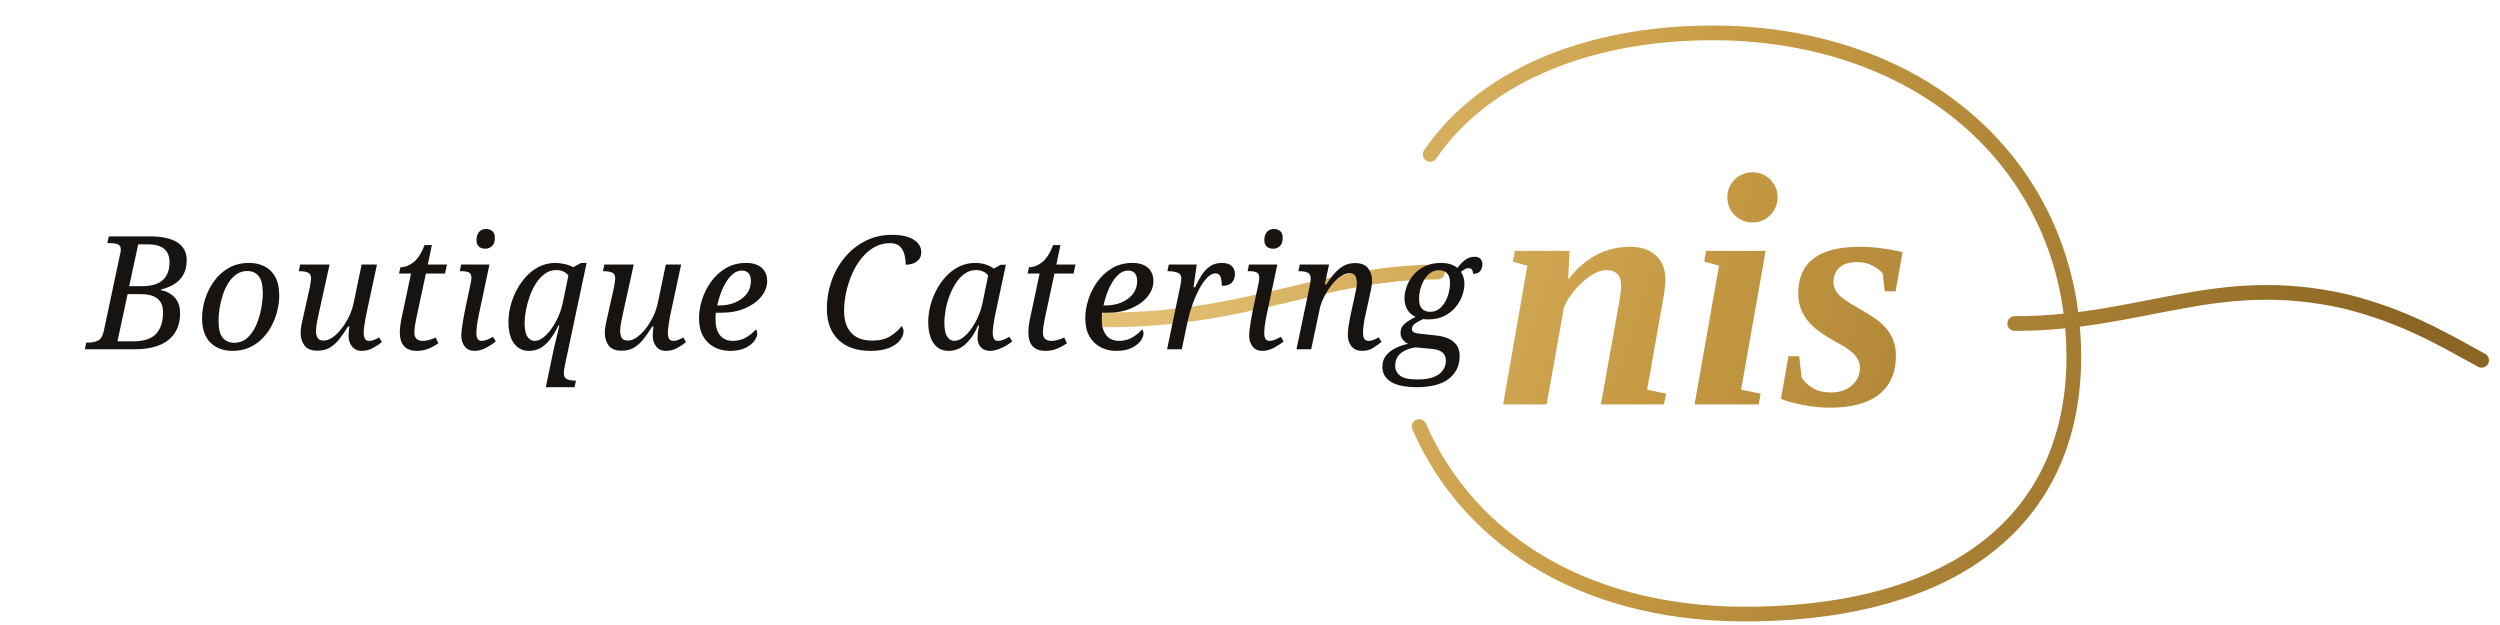
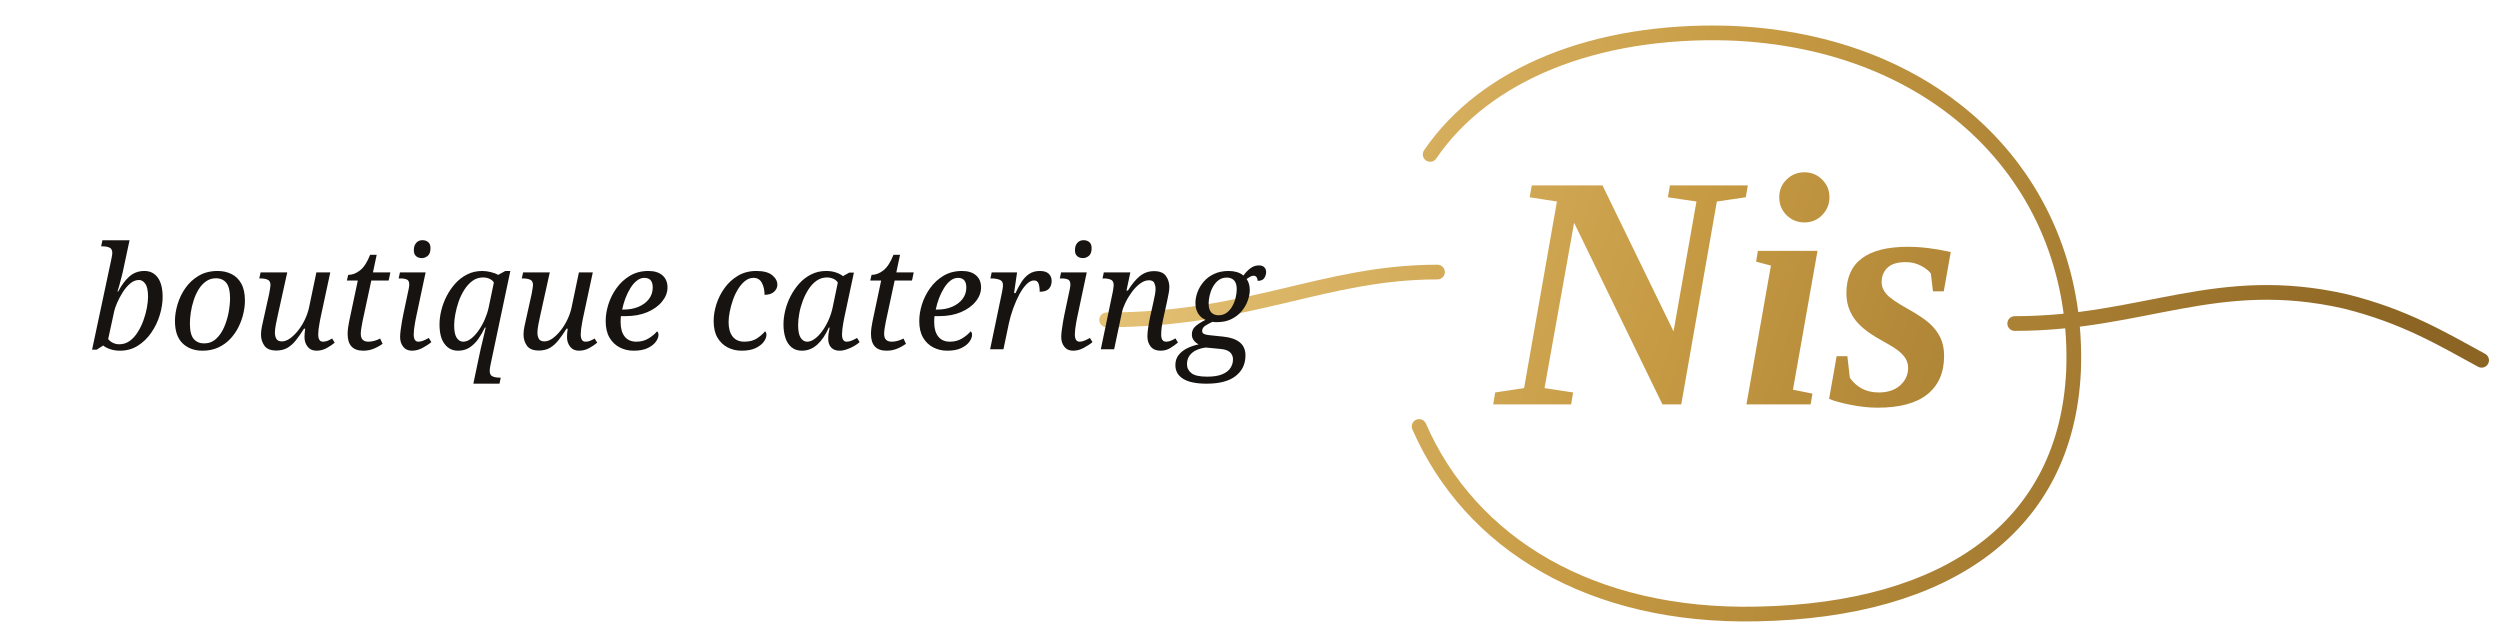
<svg xmlns="http://www.w3.org/2000/svg" width="680" height="170" viewBox="0 0 680 170" fill="none" role="img" aria-labelledby="title desc">
  <defs>
    <linearGradient id="nis-gold" x1="298" y1="27" x2="635" y2="145" gradientUnits="userSpaceOnUse">
      <stop offset="0" stop-color="#E8C77D" />
      <stop offset="0.47" stop-color="#C69A43" />
      <stop offset="1" stop-color="#8C6524" />
    </linearGradient>
  </defs>
  <g aria-hidden="true">
    <path d="M301 87C340 87 360 74 391 74" stroke="url(#nis-gold)" stroke-width="4" stroke-linecap="round" />
    <path d="M548 88C583 88 603 74 638 82C654 86 664 92 675 98" stroke="url(#nis-gold)" stroke-width="4" stroke-linecap="round" />
    <path d="M389 42C404 20 434 8 470 9C528 11 566 50 564 101C562 143 530 166 478 167C433 168 400 148 386 116" stroke="url(#nis-gold)" stroke-width="4" stroke-linecap="round" />
  </g>
-   <text x="407" y="110" fill="url(#nis-gold)" font-family="Georgia, 'Times New Roman', serif" font-size="91" font-style="italic" font-weight="600" letter-spacing="1">nis</text>
-   <text x="24" y="95" fill="#171310" font-family="'Playfair Display', Georgia, serif" font-size="43" font-style="italic" font-weight="500" letter-spacing="1" aria-hidden="true">Boutique Catering</text>
+   <text x="407" y="110" fill="url(#nis-gold)" font-family="Georgia, 'Times New Roman', serif" font-size="91" font-style="italic" font-weight="600" letter-spacing="0">Nis</text>
+   <text x="24" y="95" fill="#171310" font-family="'Playfair Display', Georgia, serif" font-size="39" font-style="italic" font-weight="500" letter-spacing="0" aria-hidden="true">boutique catering</text>
</svg>
